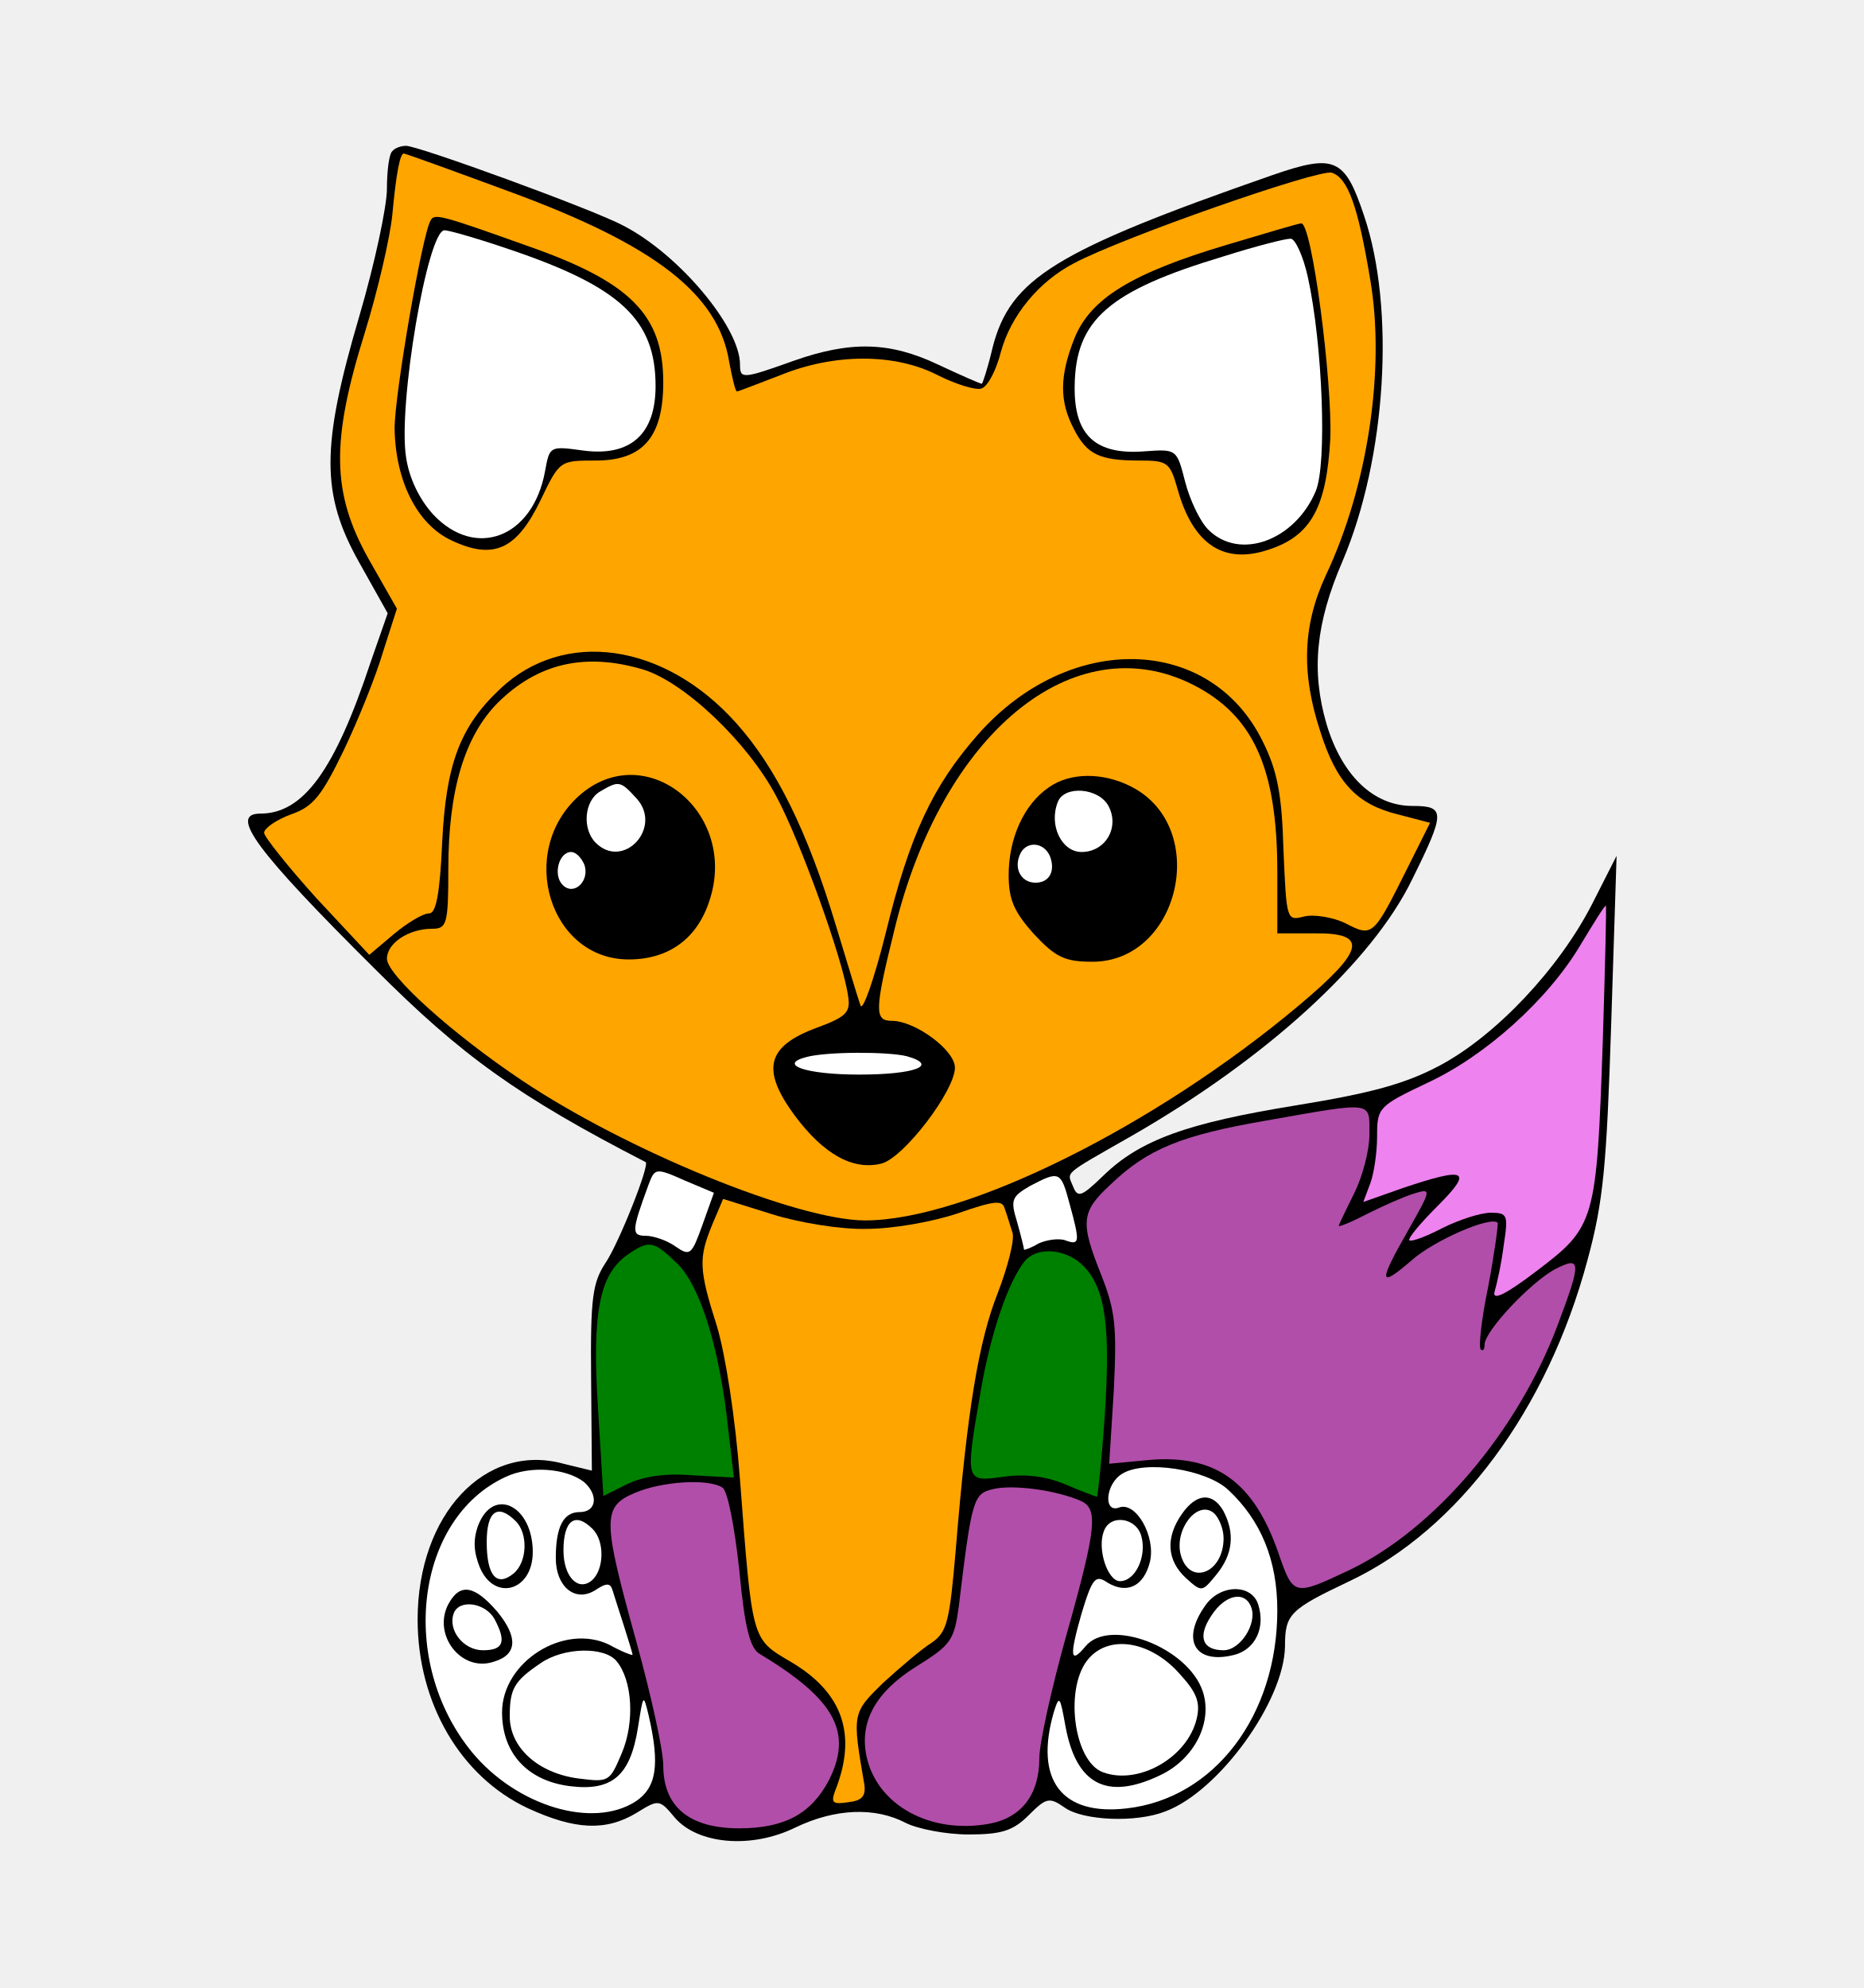
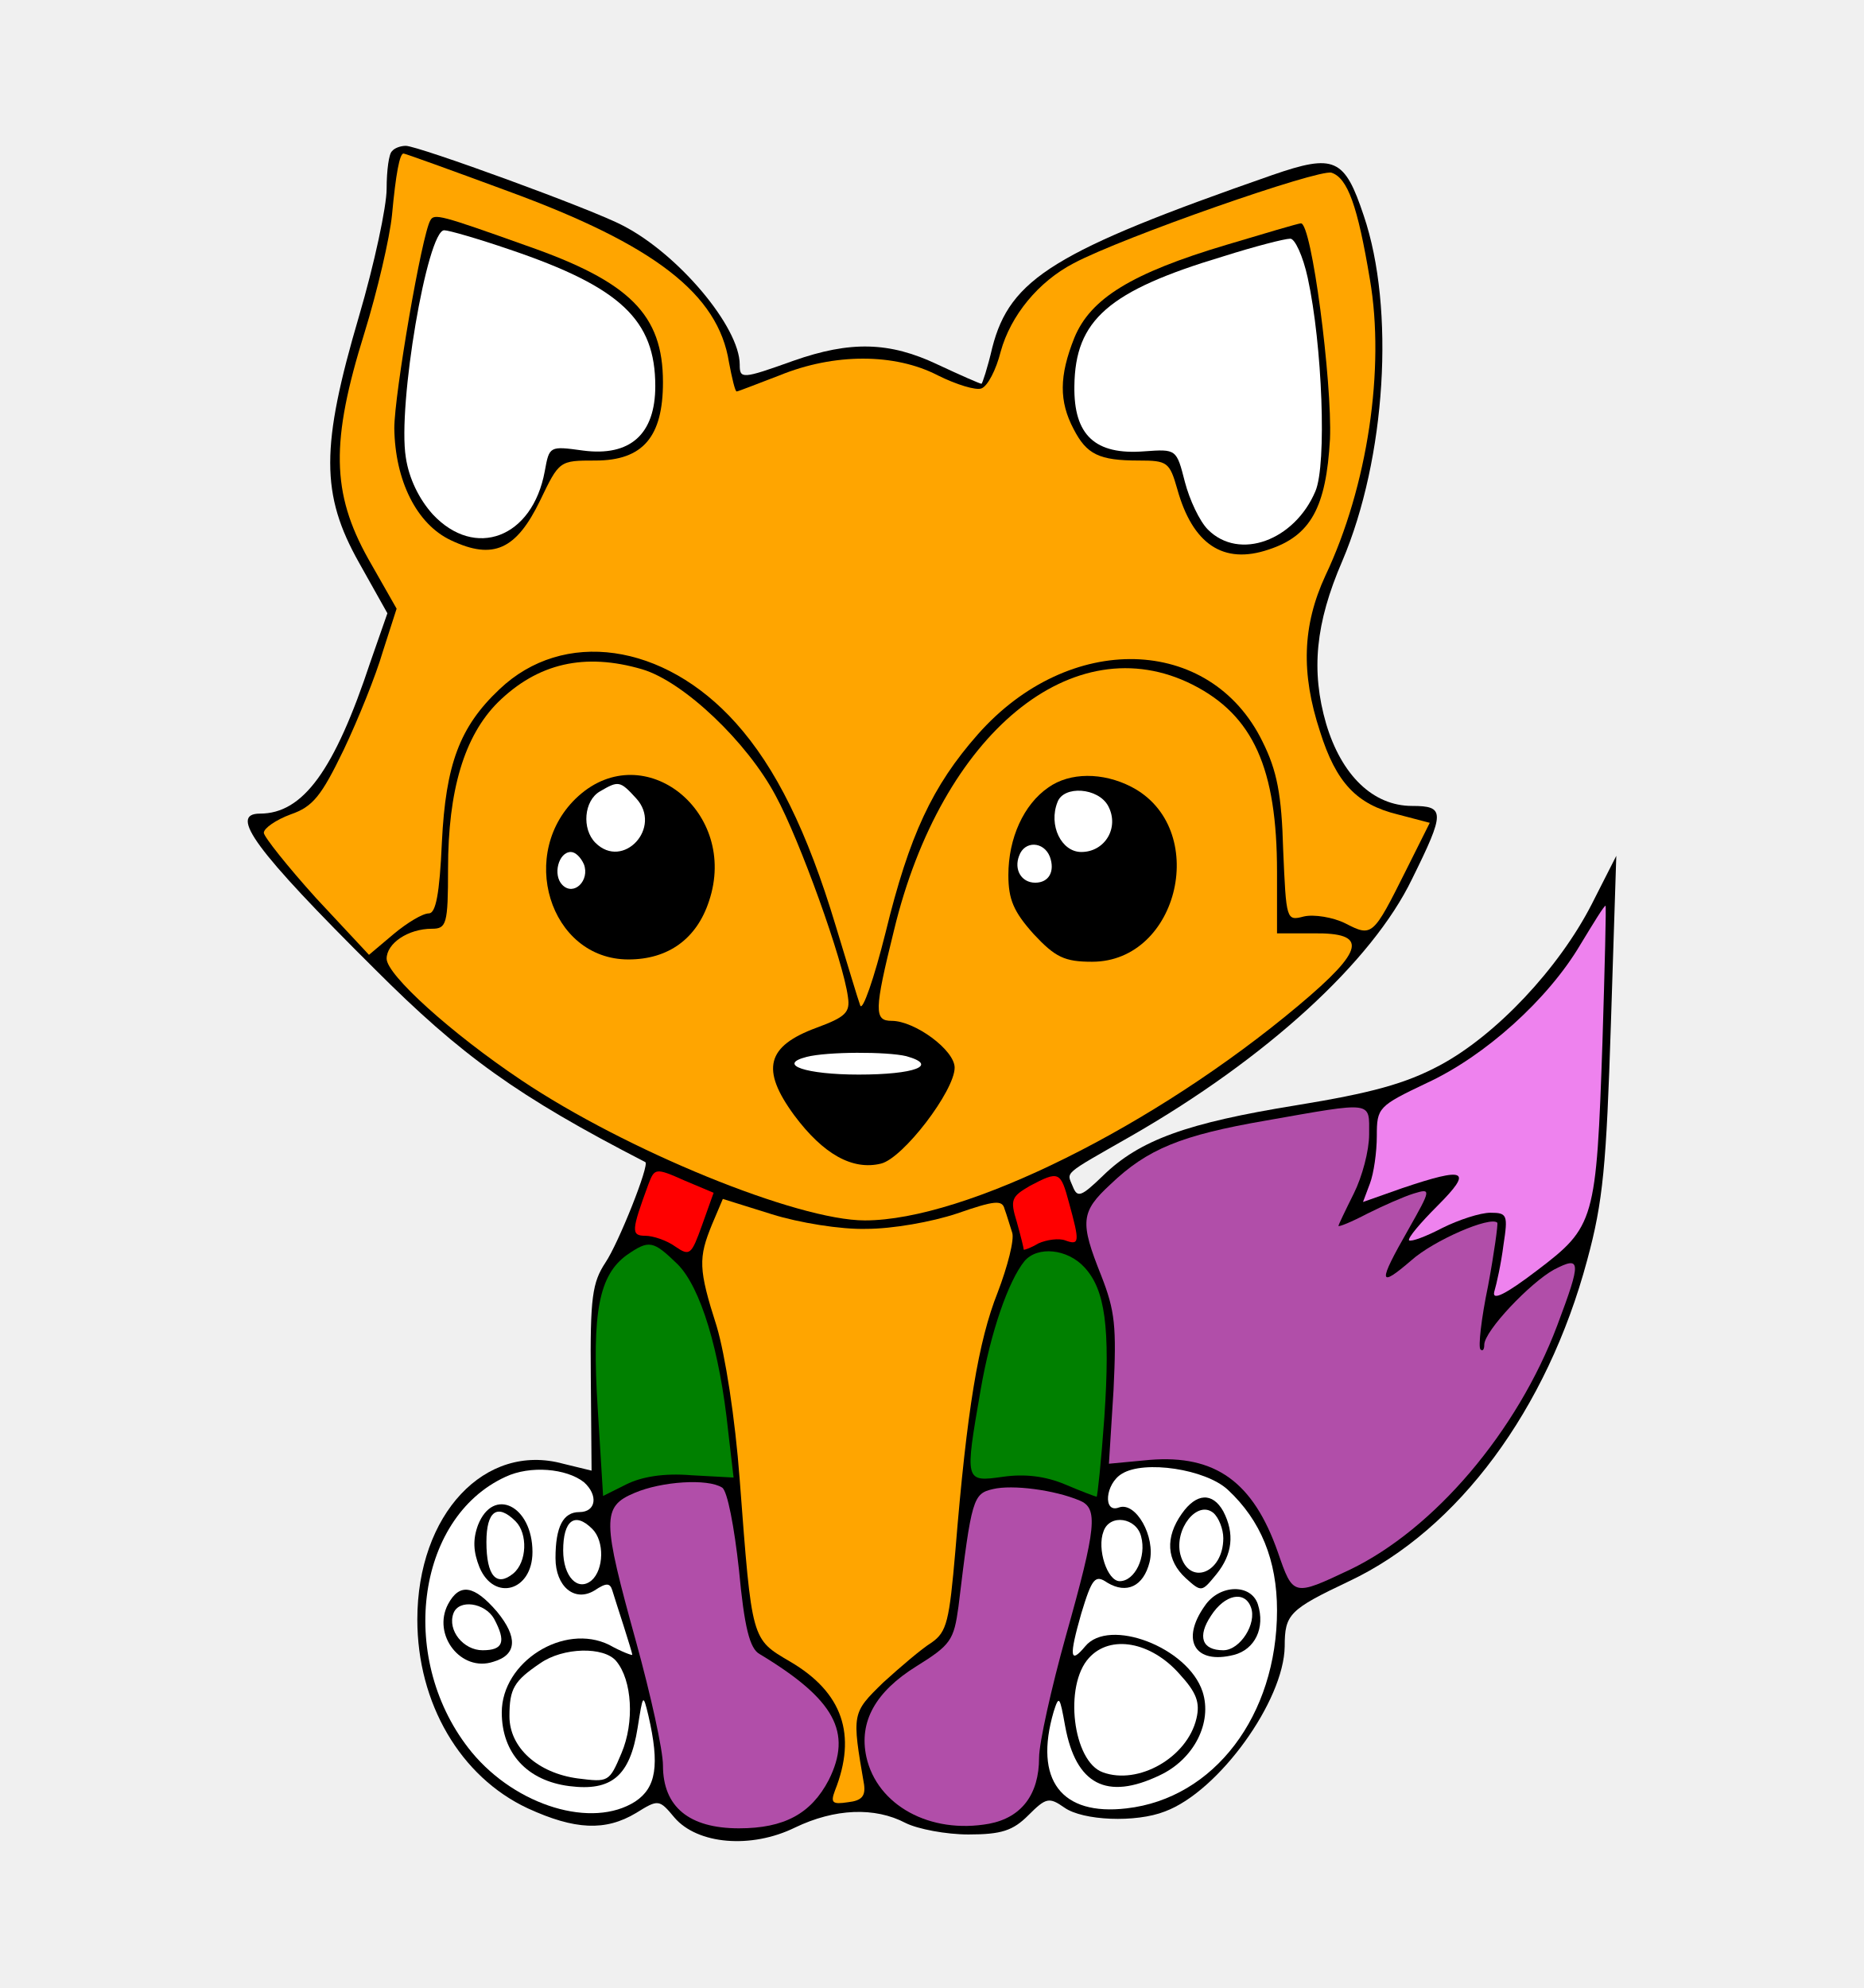
- <svg xmlns="http://www.w3.org/2000/svg" version="1.1" width="768" height="819.188">
+ <svg xmlns="http://www.w3.org/2000/svg" version="1.1" width="833" height="888.797">
  <defs>
    <clipPath id="clip-1">
-       <rect x="24.408" y="0" transform="scale(3.16289,3.16289)" width="194" height="259" id="clip-1" fill="none" />
+       <rect x="24.37" y="0" transform="scale(3.43165,3.43165)" width="194" height="259" id="clip-1" fill="none" />
    </clipPath>
  </defs>
  <g fill="none" fill-rule="nonzero" stroke="none" stroke-width="1" stroke-linecap="butt" stroke-linejoin="miter" stroke-miterlimit="10" stroke-dasharray="" stroke-dashoffset="0" font-family="none" font-weight="none" font-size="none" text-anchor="none" style="mix-blend-mode: normal">
    <g>
      <g>
        <g>
          <g>
            <g>
              <g>
                <g>
                  <g>
                    <g>
                      <g>
                        <g>
                          <g>
                            <g>
                              <g>
                                <g>
                                  <g>
-                                     <g clip-path="url(#clip-1)">
+                                     <g>
                                      <g>
-                                         <path d="M161.648,62.308c-1.265,0.949 -2.214,7.907 -2.214,15.498c0,7.275 -5.061,30.996 -11.386,52.503c-15.814,53.769 -15.814,73.378 0,101.528l11.703,20.875l-6.958,19.926c-14.865,44.913 -27.833,62.624 -45.545,62.624c-12.968,0 -2.214,14.865 47.443,64.206c35.424,35.424 58.513,52.187 111.332,79.388c1.898,0.949 -11.07,33.526 -16.447,41.433c-5.377,8.223 -6.326,14.233 -6.009,47.443l0.316,38.271l-11.703,-2.847c-32.261,-8.856 -60.094,20.875 -60.094,64.206c0,34.475 17.712,64.839 45.545,77.806c19.293,8.856 31.945,9.489 44.596,1.898c9.172,-5.693 9.489,-5.693 15.814,1.898c9.489,11.07 31.629,12.968 49.657,4.112c16.447,-7.907 32.894,-8.54 45.545,-1.898c5.061,2.53 16.763,4.744 25.935,4.744c13.6,0 18.345,-1.581 24.67,-7.907c7.275,-7.275 8.54,-7.591 14.865,-3.163c7.591,5.377 29.415,6.326 41.433,1.581c22.14,-8.223 49.024,-45.545 49.341,-68.001c0,-13.284 1.898,-15.182 26.568,-26.884c44.913,-21.191 81.602,-70.848 98.049,-132.207c6.642,-24.354 7.907,-39.219 9.805,-97.732l2.214,-68.95l-10.121,19.926c-13.6,26.568 -39.536,54.085 -62.624,66.42c-14.233,7.591 -28.149,11.386 -59.145,16.447c-44.913,7.275 -64.522,14.233 -79.704,29.098c-8.856,8.54 -10.437,9.172 -12.335,4.428c-2.53,-6.326 -4.744,-4.428 24.038,-20.875c55.666,-31.945 99.314,-71.797 115.761,-105.956c13.6,-27.517 13.6,-30.047 0,-30.047c-16.131,0 -29.098,-12.651 -35.424,-33.843c-6.326,-21.824 -4.428,-41.433 6.642,-67.053c18.028,-42.382 21.824,-104.058 8.856,-142.328c-7.907,-23.721 -12.019,-25.619 -37.638,-16.763c-89.825,31.312 -108.17,42.699 -115.444,71.164c-1.898,8.223 -4.112,14.865 -4.428,14.865c-0.633,0 -8.54,-3.479 -18.028,-7.907c-19.926,-9.489 -36.057,-9.805 -59.462,-1.581c-21.191,7.591 -22.14,7.591 -22.14,1.581c0,-15.498 -25.303,-45.545 -48.075,-57.248c-12.335,-6.642 -84.448,-32.894 -89.509,-32.894c-2.214,0 -4.744,0.949 -5.693,2.214z" fill="#000000" />
-                                         <path d="M209.407,78.755c60.411,22.14 86.662,42.382 91.09,70.532c1.265,6.642 2.53,12.019 3.163,12.019c0.633,0 8.54,-3.163 17.712,-6.642c22.456,-9.172 47.443,-9.172 65.155,0c7.591,3.795 15.814,6.326 18.028,5.377c2.53,-0.949 6.009,-7.591 7.907,-15.182c4.112,-14.865 15.498,-28.782 30.047,-36.373c20.242,-10.754 100.895,-38.903 106.272,-37.322c6.642,2.214 10.754,13.6 15.814,43.964c6.326,36.689 -0.949,85.397 -18.345,122.086c-9.489,20.559 -10.121,40.168 -2.214,64.206c6.642,21.191 15.182,30.047 31.945,34.159l13.284,3.479l-9.805,19.61c-13.6,27.201 -13.917,27.517 -24.987,21.824c-5.061,-2.53 -12.968,-3.795 -17.079,-2.847c-7.275,1.898 -7.275,1.581 -8.54,-27.517c-0.633,-22.773 -2.53,-32.577 -8.54,-44.596c-21.507,-43.964 -79.704,-45.545 -117.342,-2.847c-18.661,21.191 -28.149,41.433 -37.954,81.602c-4.744,18.977 -9.489,32.577 -10.437,30.047c-0.949,-2.53 -5.377,-17.396 -10.121,-32.894c-11.703,-38.903 -24.67,-65.155 -41.117,-83.499c-29.731,-33.21 -71.164,-38.903 -97.416,-13.917c-16.447,15.498 -22.14,30.996 -23.721,62.941c-0.949,21.507 -2.53,29.415 -5.377,29.415c-2.53,0 -8.856,3.795 -14.549,8.54l-10.121,8.54l-21.824,-23.405c-11.703,-12.968 -21.507,-25.303 -21.507,-26.884c0,-1.898 5.061,-5.377 11.07,-7.591c9.172,-3.163 12.651,-7.591 21.824,-26.568c6.009,-12.651 13.284,-30.68 16.131,-40.485l5.693,-17.712l-11.703,-20.559c-15.182,-27.201 -15.498,-48.392 -1.581,-92.988c5.377,-17.396 10.437,-39.219 11.386,-48.708c1.581,-17.079 3.163,-25.303 4.744,-25.303c0.633,0 19.926,6.958 43.015,15.498z" fill="#ffa500" />
-                                         <path d="M264.757,275.801c17.079,5.061 43.331,30.047 55.034,52.187c9.805,18.028 27.833,68.001 29.731,82.867c0.949,6.326 -0.949,8.223 -12.968,12.651c-20.559,7.591 -23.089,17.079 -9.172,36.057c12.019,16.131 24.038,22.773 35.74,19.926c9.172,-2.214 30.363,-30.047 30.363,-39.536c0,-7.275 -16.447,-19.293 -25.935,-19.293c-7.275,0 -7.275,-4.112 0.949,-37.322c19.61,-81.285 74.011,-125.882 123.035,-101.211c24.987,12.651 34.791,34.475 34.791,77.174v25.303h14.865c22.773,-0.316 21.507,6.642 -6.009,29.731c-59.145,49.657 -137.268,88.56 -178.701,88.56c-27.833,0 -98.365,-28.782 -141.696,-57.88c-28.782,-19.293 -55.35,-43.331 -55.35,-49.973c0,-6.326 8.856,-12.335 18.661,-12.335c6.009,0 6.642,-1.898 6.642,-24.67c0,-32.261 6.642,-54.717 20.559,-68.634c16.447,-16.131 35.74,-20.559 59.462,-13.6z" fill="#ffa500" />
-                                         <path d="M660.43,429.199c-2.53,74.011 -3.163,76.225 -26.884,94.253c-13.284,10.121 -18.661,12.651 -17.712,8.856c0.949,-3.163 2.847,-11.703 3.795,-19.293c1.898,-12.335 1.581,-13.284 -5.377,-13.284c-4.112,0 -12.968,2.847 -19.926,6.326c-6.642,3.479 -12.651,5.693 -13.6,5.061c-0.633,-0.949 4.744,-7.275 11.703,-14.233c14.865,-14.865 11.703,-16.131 -14.549,-7.275l-16.131,5.693l2.847,-7.591c1.581,-4.112 2.847,-12.968 2.847,-19.61c0,-11.703 0.633,-12.335 20.559,-21.824c24.038,-11.07 49.973,-34.475 63.257,-56.931c5.377,-8.856 9.805,-16.131 10.437,-16.131c0.316,0 -0.316,25.303 -1.265,55.983z" fill="#ee82ee" />
-                                         <path d="M373.559,435.209c13.6,3.795 3.479,7.591 -19.61,7.591c-21.824,0 -33.843,-4.112 -21.507,-7.275c8.54,-2.214 33.21,-2.214 41.117,-0.316z" fill="#ffffff" />
-                                         <path d="M564.279,467.47c0,6.642 -2.847,17.396 -6.326,24.354c-3.479,6.958 -6.326,12.968 -6.326,13.284c0,0.633 5.377,-1.581 12.019,-5.061c6.326,-3.163 14.865,-6.958 18.977,-8.223c7.275,-2.214 7.275,-1.898 -2.214,14.865c-12.651,22.14 -12.335,24.354 1.265,12.651c9.172,-8.223 32.577,-18.345 35.424,-15.498c0.316,0.633 -1.265,12.335 -3.795,25.935c-2.847,13.6 -4.112,25.303 -3.163,26.252c0.949,0.949 1.581,0 1.581,-1.898c0,-5.693 18.977,-25.619 28.782,-30.996c11.07,-5.693 11.386,-3.795 1.265,23.089c-16.447,43.647 -50.606,83.816 -85.397,100.579c-23.405,11.07 -23.405,11.07 -29.731,-7.275c-10.121,-28.782 -25.619,-40.168 -52.82,-37.954l-16.763,1.581l1.898,-30.363c1.265,-26.252 0.633,-32.577 -5.061,-47.127c-8.856,-22.14 -8.54,-26.252 3.795,-37.638c15.182,-14.549 29.098,-20.242 63.89,-26.252c44.913,-7.907 42.699,-8.223 42.699,5.693z" fill="#b14ea9" />
-                                         <path d="M289.427,504.792c-4.428,12.335 -5.061,12.968 -11.07,8.856c-3.479,-2.53 -9.172,-4.428 -12.335,-4.428c-6.009,0 -5.693,-2.214 1.265,-21.191c2.53,-6.642 2.847,-6.958 14.865,-1.581l12.019,5.061z" fill="#ffffff" />
-                                         <path d="M440.611,495.619c4.428,16.131 4.428,17.712 -1.581,15.498c-2.53,-0.949 -7.591,-0.316 -11.07,1.265c-3.163,1.898 -6.009,2.847 -6.009,2.53c0,-0.633 -1.265,-5.693 -2.847,-11.386c-2.847,-9.172 -2.214,-10.437 5.377,-14.865c12.019,-6.326 12.651,-6.009 16.131,6.958z" fill="#ffffff" />
-                                         <path d="M357.112,506.373c10.754,0 26.884,-2.847 37.322,-6.326c15.498,-5.377 18.661,-5.693 19.61,-1.898c0.949,2.53 2.214,6.958 3.163,9.805c0.949,2.847 -1.898,13.917 -6.009,24.67c-7.907,19.926 -12.651,48.075 -17.396,106.272c-2.53,29.098 -3.479,33.526 -9.805,37.954c-4.112,2.53 -12.968,10.121 -19.926,16.447c-12.968,12.651 -12.968,12.651 -7.907,42.066c0.633,4.744 -0.949,6.642 -6.642,7.275c-6.326,0.949 -7.275,0.316 -5.377,-4.744c9.172,-23.089 3.163,-40.485 -18.345,-53.136c-16.131,-9.489 -15.814,-8.223 -20.875,-74.96c-1.898,-25.619 -6.009,-51.555 -9.489,-63.257c-7.591,-23.721 -7.591,-28.149 -1.898,-42.066l4.428,-10.437l20.242,6.326c11.07,3.479 28.466,6.326 38.903,6.009z" fill="#ffa500" />
-                                         <path d="M279.306,520.922c9.489,9.489 17.396,35.424 20.875,68.95l2.214,18.977l-17.396,-0.949c-11.386,-0.949 -20.559,0.633 -26.884,3.795l-9.489,4.744l-2.214,-36.057c-2.53,-39.852 0.633,-55.034 12.019,-63.257c9.172,-6.326 10.754,-6.009 20.875,3.795z" fill="#008000" />
-                                         <path d="M446.937,522.187c8.54,9.172 10.754,24.67 8.223,61.992c-1.265,18.028 -2.847,32.577 -3.163,32.577c-0.316,0 -6.326,-2.214 -12.968,-5.061c-8.223,-3.479 -16.763,-4.428 -25.619,-3.163c-15.814,2.214 -15.814,2.214 -9.172,-36.057c4.112,-23.721 11.386,-44.596 18.028,-52.82c5.377,-6.326 17.712,-5.061 24.67,2.53z" fill="#008000" />
-                                         <path d="M240.719,610.747c6.009,5.377 5.061,12.335 -1.898,12.335c-6.642,0 -9.805,6.009 -9.805,18.977c0,11.703 7.907,18.345 16.131,13.284c4.744,-3.163 6.326,-3.163 7.275,0c0.633,2.214 2.847,8.856 4.744,14.865c1.898,6.009 3.479,11.07 3.479,11.703c0,0.316 -4.428,-1.265 -9.489,-4.112c-18.661,-9.172 -44.28,6.958 -44.28,27.833c0,16.763 10.437,28.149 27.833,30.363c17.396,2.214 24.987,-4.112 28.149,-24.038c2.214,-13.917 2.214,-14.233 4.428,-5.061c4.744,20.559 3.163,29.731 -5.377,35.424c-17.712,11.386 -49.024,1.898 -67.369,-20.242c-30.68,-37.322 -23.405,-96.467 13.917,-113.546c10.121,-4.744 24.987,-3.479 32.261,2.214z" fill="#ffffff" />
-                                         <path d="M506.082,613.91c13.6,12.651 20.242,29.098 20.242,49.657c0,43.331 -25.935,77.49 -61.992,81.602c-26.884,3.163 -38.271,-11.703 -30.047,-39.852c2.214,-6.958 2.53,-6.326 4.744,6.009c4.428,24.038 17.079,30.68 38.903,20.242c14.233,-6.642 21.824,-21.824 17.712,-34.475c-6.009,-18.345 -38.587,-30.68 -48.392,-18.661c-6.326,7.591 -6.642,4.112 -1.581,-13.6c4.428,-14.549 5.693,-16.131 10.754,-12.651c7.907,4.744 14.865,1.581 17.396,-8.54c2.53,-10.437 -5.693,-24.987 -12.651,-22.456c-6.642,2.53 -5.693,-9.805 1.265,-13.917c9.172,-5.693 34.475,-1.898 43.647,6.642z" fill="#ffffff" />
-                                         <path d="M297.65,612.961c2.214,1.265 5.061,16.447 6.958,33.843c2.214,23.721 4.428,32.577 8.54,34.791c30.996,18.661 38.271,32.261 28.466,51.871c-7.275,13.917 -18.345,19.926 -37.005,19.926c-20.559,0 -31.312,-8.856 -31.312,-25.935c0,-6.326 -5.061,-29.098 -11.07,-50.922c-13.917,-50.289 -14.233,-55.666 -0.633,-61.359c11.07,-4.744 30.047,-6.009 36.057,-2.214z" fill="#b14ea9" />
-                                         <path d="M445.039,618.338c7.591,3.163 6.958,10.754 -5.693,55.666c-6.009,21.507 -11.07,44.28 -11.07,50.289c0,15.182 -7.275,24.67 -20.559,27.201c-24.354,4.428 -46.178,-7.591 -50.606,-27.517c-3.163,-14.549 3.795,-26.884 20.559,-37.322c14.233,-8.856 15.498,-10.754 17.396,-24.67c5.377,-44.596 6.009,-46.494 14.233,-48.392c7.907,-1.898 25.303,0.316 35.74,4.744z" fill="#b14ea9" />
-                                         <path d="M244.198,630.041c5.061,5.061 4.744,16.763 -0.316,21.191c-5.693,4.744 -11.703,-1.581 -11.703,-12.335c0,-12.335 4.744,-16.131 12.019,-8.856z" fill="#ffffff" />
-                                         <path d="M470.342,633.204c2.214,8.223 -2.53,18.345 -8.856,18.345c-5.061,0 -9.489,-13.284 -6.642,-20.559c2.53,-7.275 13.6,-5.693 15.498,2.214z" fill="#ffffff" />
-                                         <path d="M486.156,689.819c6.958,7.591 8.54,11.703 6.958,18.345c-3.795,16.131 -24.038,27.517 -38.587,22.14c-12.335,-4.428 -16.131,-35.74 -5.693,-47.127c8.856,-9.805 25.619,-6.642 37.322,6.642z" fill="#ffffff" />
-                                         <path d="M254.003,684.442c6.642,7.907 7.591,25.303 2.214,37.954c-5.061,12.019 -5.377,12.019 -18.028,10.437c-16.447,-2.214 -28.149,-12.651 -28.149,-25.619c0,-11.386 1.898,-14.549 12.651,-21.824c9.489,-6.642 26.252,-6.958 31.312,-0.949z" fill="#ffffff" />
-                                         <path d="M177.462,90.774c-3.479,5.693 -14.865,71.797 -14.865,85.713c0.316,21.507 9.172,39.536 23.405,46.178c17.396,8.223 26.884,3.795 36.689,-16.447c7.907,-16.447 7.907,-16.447 22.773,-16.447c19.61,0 27.833,-9.805 27.833,-32.261c0,-27.833 -13.6,-41.433 -56.299,-56.299c-35.424,-12.651 -37.954,-13.284 -39.536,-10.437z" fill="#000000" />
-                                         <path d="M210.039,102.793c45.861,15.498 60.094,29.098 60.094,56.299c0,19.926 -10.437,29.098 -29.731,26.568c-13.917,-1.898 -13.917,-1.898 -15.814,8.54c-5.061,27.517 -28.782,36.373 -46.178,17.712c-5.693,-6.326 -9.805,-14.865 -11.07,-23.405c-3.479,-21.507 8.856,-93.62 15.814,-93.62c1.898,0 13.917,3.479 26.884,7.907z" fill="#ffffff" />
-                                         <path d="M505.45,100.895c-39.219,11.703 -55.983,22.14 -62.624,38.271c-6.326,15.814 -6.326,26.252 -0.316,37.638c5.377,10.437 10.437,12.968 26.884,12.968c11.703,0 12.651,0.633 15.814,11.703c6.326,22.773 18.977,31.312 37.638,24.987c17.396,-5.693 23.721,-17.396 25.303,-45.545c0.949,-23.405 -7.591,-89.509 -12.019,-88.876c-0.949,0 -14.865,4.112 -30.68,8.856z" fill="#000000" />
-                                         <path d="M538.976,114.495c6.009,27.517 7.907,76.857 3.163,87.927c-8.54,20.242 -31.312,28.782 -44.28,15.814c-3.479,-3.479 -7.591,-12.335 -9.489,-19.61c-3.479,-13.6 -3.479,-13.6 -16.763,-12.651c-20.242,1.581 -29.098,-6.642 -28.782,-26.884c0.316,-27.201 13.917,-39.219 61.359,-53.452c12.968,-4.112 25.303,-7.275 27.517,-7.275c1.898,-0.316 5.377,7.275 7.275,16.131z" fill="#ffffff" />
-                                         <path d="M238.505,327.988c-25.619,23.089 -12.019,67.369 20.559,67.369c16.447,0 28.149,-8.54 33.21,-24.038c12.335,-36.689 -26.568,-67.685 -53.769,-43.331z" fill="#000000" />
-                                         <path d="M262.226,328.937c11.07,12.019 -5.377,29.731 -16.763,18.345c-5.693,-5.693 -4.744,-17.396 1.898,-21.191c7.591,-4.428 8.223,-4.428 14.865,2.847z" fill="#ffffff" />
-                                         <path d="M240.719,356.137c2.53,6.642 -4.112,13.284 -8.856,8.54c-4.112,-4.112 -1.581,-13.6 3.479,-13.6c1.898,0 4.112,2.214 5.377,5.061z" fill="#ffffff" />
-                                         <path d="M432.072,324.509c-10.121,6.958 -16.447,20.875 -16.447,36.057c0,10.121 2.214,15.182 10.437,24.354c8.856,9.489 12.651,11.386 24.038,11.386c36.057,0 48.708,-55.35 16.131,-72.113c-11.703,-6.009 -25.303,-6.009 -34.159,0.316z" fill="#000000" />
-                                         <path d="M456.742,332.1c4.744,8.856 -1.265,18.977 -11.07,18.977c-8.223,0 -13.6,-11.07 -9.805,-20.559c2.53,-6.958 16.763,-6.009 20.875,1.581z" fill="#ffffff" />
-                                         <path d="M432.704,352.975c2.214,6.009 -0.316,10.754 -6.009,10.754c-5.693,0 -8.856,-5.377 -6.642,-11.07c2.214,-6.326 10.121,-6.009 12.651,0.316z" fill="#ffffff" />
-                                         <path d="M197.072,628.459c-2.214,6.009 -1.898,11.07 0.633,17.396c6.009,14.233 21.824,9.805 21.824,-6.326c0,-18.977 -16.131,-27.201 -22.456,-11.07z" fill="#000000" />
-                                         <path d="M212.57,626.878c5.061,5.061 4.744,16.763 -0.949,21.507c-6.958,5.693 -11.07,0.949 -11.07,-12.968c0,-12.651 4.428,-16.131 12.019,-8.54z" fill="#ffffff" />
-                                         <path d="M184.736,661.037c-6.642,12.651 5.377,28.149 18.661,23.721c9.805,-2.847 10.121,-10.121 1.581,-20.559c-9.489,-11.07 -15.498,-12.019 -20.242,-3.163z" fill="#000000" />
-                                         <path d="M203.714,667.046c5.061,9.489 3.795,12.968 -4.744,12.968c-7.907,0 -14.549,-8.223 -12.019,-15.182c2.214,-6.009 12.968,-4.428 16.763,2.214z" fill="#ffffff" />
-                                         <path d="M487.105,623.715c-6.958,9.805 -6.326,19.293 1.581,26.568c6.642,6.009 6.642,5.693 12.651,-1.581c6.642,-8.223 7.591,-16.763 2.847,-25.935c-4.428,-7.907 -11.07,-7.591 -17.079,0.949z" fill="#000000" />
-                                         <path d="M504.185,633.836c0,14.549 -14.233,19.926 -17.712,6.642c-2.53,-10.437 6.958,-22.456 13.6,-17.079c2.214,1.898 4.112,6.642 4.112,10.437z" fill="#ffffff" />
-                                         <path d="M496.594,661.669c-10.121,14.233 -4.112,24.354 12.019,20.242c8.54,-2.214 12.968,-11.07 9.805,-20.875c-2.847,-8.54 -15.814,-8.223 -21.824,0.633z" fill="#000000" />
-                                         <path d="M515.571,662.302c2.53,6.642 -4.428,17.712 -11.386,17.712c-8.856,0 -10.754,-5.693 -5.061,-14.233c5.693,-8.856 13.917,-10.437 16.447,-3.479z" fill="#ffffff" />
+                                         <g clip-path="url(#clip-1)">
+                                           <g>
+                                             <path d="M175.253,67.603c-1.373,1.03 -2.402,8.579 -2.402,16.815c0,7.893 -5.491,33.63 -12.354,56.965c-17.158,58.337 -17.158,79.613 0,110.155l12.697,22.649l-7.55,21.619c-16.129,48.729 -30.198,67.946 -49.415,67.946c-14.07,0 -2.402,16.129 51.474,69.662c38.434,38.434 63.485,56.622 120.793,86.133c2.059,1.03 -12.011,36.375 -17.844,44.954c-5.834,8.922 -6.863,15.442 -6.52,51.474l0.343,41.522l-12.697,-3.088c-35.002,-9.609 -65.201,22.649 -65.201,69.662c0,37.405 19.217,70.348 49.415,84.418c20.933,9.609 34.659,10.295 48.386,2.059c9.952,-6.177 10.295,-6.177 17.158,2.059c10.295,12.011 34.316,14.07 53.876,4.461c17.844,-8.579 35.689,-9.265 49.415,-2.059c5.491,2.745 18.188,5.147 28.139,5.147c14.756,0 19.903,-1.716 26.767,-8.579c7.893,-7.893 9.265,-8.236 16.129,-3.432c8.236,5.834 31.914,6.863 44.954,1.716c24.021,-8.922 53.19,-49.415 53.533,-73.78c0,-14.413 2.059,-16.472 28.826,-29.169c48.729,-22.992 88.536,-76.868 106.38,-143.441c7.206,-26.423 8.579,-42.552 10.638,-106.037l2.402,-74.809l-10.981,21.619c-14.756,28.826 -42.895,58.681 -67.946,72.064c-15.442,8.236 -30.541,12.354 -64.171,17.844c-48.729,7.893 -70.005,15.442 -86.477,31.571c-9.609,9.265 -11.324,9.952 -13.383,4.804c-2.745,-6.863 -5.147,-4.804 26.08,-22.649c60.396,-34.659 107.753,-77.898 125.597,-114.959c14.756,-29.855 14.756,-32.6 0,-32.6c-17.501,0 -31.571,-13.726 -38.434,-36.718c-6.863,-23.678 -4.804,-44.954 7.206,-72.75c19.56,-45.984 23.678,-112.9 9.609,-154.422c-8.579,-25.737 -13.04,-27.796 -40.836,-18.188c-97.458,33.973 -117.361,46.327 -125.254,77.211c-2.059,8.922 -4.461,16.129 -4.804,16.129c-0.686,0 -9.265,-3.775 -19.56,-8.579c-21.619,-10.295 -39.12,-10.638 -64.514,-1.716c-22.992,8.236 -24.021,8.236 -24.021,1.716c0,-16.815 -27.453,-49.415 -52.16,-62.112c-13.383,-7.206 -91.624,-35.689 -97.115,-35.689c-2.402,0 -5.147,1.03 -6.177,2.402z" fill="#000000" />
+                                             <path d="M227.071,85.447c65.544,24.021 94.026,45.984 98.83,76.525c1.373,7.206 2.745,13.04 3.432,13.04c0.686,0 9.265,-3.432 19.217,-7.206c24.364,-9.952 51.474,-9.952 70.691,0c8.236,4.118 17.158,6.863 19.56,5.834c2.745,-1.03 6.52,-8.236 8.579,-16.472c4.461,-16.129 16.815,-31.228 32.6,-39.464c21.962,-11.668 109.468,-42.209 115.302,-40.493c7.206,2.402 11.668,14.756 17.158,47.699c6.863,39.807 -1.03,92.653 -19.903,132.46c-10.295,22.305 -10.981,43.581 -2.402,69.662c7.206,22.992 16.472,32.6 34.659,37.061l14.413,3.775l-10.638,21.276c-14.756,29.512 -15.099,29.855 -27.11,23.678c-5.491,-2.745 -14.07,-4.118 -18.531,-3.088c-7.893,2.059 -7.893,1.716 -9.265,-29.855c-0.686,-24.708 -2.745,-35.346 -9.265,-48.386c-23.335,-47.699 -86.477,-49.415 -127.313,-3.088c-20.247,22.992 -30.541,44.954 -41.179,88.536c-5.147,20.59 -10.295,35.346 -11.324,32.6c-1.03,-2.745 -5.834,-18.874 -10.981,-35.689c-12.697,-42.209 -26.767,-70.691 -44.611,-90.595c-32.257,-36.032 -77.211,-42.209 -105.694,-15.099c-17.844,16.815 -24.021,33.63 -25.737,68.289c-1.03,23.335 -2.745,31.914 -5.834,31.914c-2.745,0 -9.609,4.118 -15.785,9.265l-10.981,9.265l-23.678,-25.394c-12.697,-14.07 -23.335,-27.453 -23.335,-29.169c0,-2.059 5.491,-5.834 12.011,-8.236c9.952,-3.432 13.726,-8.236 23.678,-28.826c6.52,-13.726 14.413,-33.287 17.501,-43.925l6.177,-19.217l-12.697,-22.305c-16.472,-29.512 -16.815,-52.504 -1.716,-100.889c5.834,-18.874 11.324,-42.552 12.354,-52.847c1.716,-18.531 3.432,-27.453 5.147,-27.453c0.686,0 21.619,7.55 46.67,16.815z" fill="#ffa500" />
+                                             <path d="M287.124,299.236c18.531,5.491 47.013,32.6 59.71,56.622c10.638,19.56 30.198,73.78 32.257,89.908c1.03,6.863 -1.03,8.922 -14.07,13.726c-22.305,8.236 -25.051,18.531 -9.952,39.12c13.04,17.501 26.08,24.708 38.777,21.619c9.952,-2.402 32.943,-32.6 32.943,-42.895c0,-7.893 -17.844,-20.933 -28.139,-20.933c-7.893,0 -7.893,-4.461 1.03,-40.493c21.276,-88.192 80.3,-136.578 133.49,-109.812c27.11,13.726 37.748,37.405 37.748,83.731v27.453h16.129c24.708,-0.343 23.335,7.206 -6.52,32.257c-64.171,53.876 -148.932,96.085 -193.886,96.085c-30.198,0 -106.723,-31.228 -153.736,-62.798c-31.228,-20.933 -60.053,-47.013 -60.053,-54.219c0,-6.863 9.609,-13.383 20.247,-13.383c6.52,0 7.206,-2.059 7.206,-26.767c0,-35.002 7.206,-59.367 22.305,-74.466c17.844,-17.501 38.777,-22.305 64.514,-14.756z" fill="#ffa500" />
+                                             <path d="M716.418,465.669c-2.745,80.3 -3.432,82.702 -29.169,102.262c-14.413,10.981 -20.247,13.726 -19.217,9.609c1.03,-3.432 3.088,-12.697 4.118,-20.933c2.059,-13.383 1.716,-14.413 -5.834,-14.413c-4.461,0 -14.07,3.088 -21.619,6.863c-7.206,3.775 -13.726,6.177 -14.756,5.491c-0.686,-1.03 5.147,-7.893 12.697,-15.442c16.129,-16.129 12.697,-17.501 -15.785,-7.893l-17.501,6.177l3.088,-8.236c1.716,-4.461 3.088,-14.07 3.088,-21.276c0,-12.697 0.686,-13.383 22.305,-23.678c26.08,-12.011 54.219,-37.405 68.632,-61.769c5.834,-9.609 10.638,-17.501 11.324,-17.501c0.343,0 -0.343,27.453 -1.373,60.739z" fill="#ee82ee" />
+                                             <path d="M405.171,472.19c14.756,4.118 3.775,8.236 -21.276,8.236c-23.678,0 -36.718,-4.461 -23.335,-7.893c9.265,-2.402 36.032,-2.402 44.611,-0.343z" fill="#ffffff" />
+                                             <path d="M612.097,507.192c0,7.206 -3.088,18.874 -6.863,26.423c-3.775,7.55 -6.863,14.07 -6.863,14.413c0,0.686 5.834,-1.716 13.04,-5.491c6.863,-3.432 16.129,-7.55 20.59,-8.922c7.893,-2.402 7.893,-2.059 -2.402,16.129c-13.726,24.021 -13.383,26.423 1.373,13.726c9.952,-8.922 35.346,-19.903 38.434,-16.815c0.343,0.686 -1.373,13.383 -4.118,28.139c-3.088,14.756 -4.461,27.453 -3.432,28.482c1.03,1.03 1.716,0 1.716,-2.059c0,-6.177 20.59,-27.796 31.228,-33.63c12.011,-6.177 12.354,-4.118 1.373,25.051c-17.844,47.356 -54.906,90.938 -92.653,109.125c-25.394,12.011 -25.394,12.011 -32.257,-7.893c-10.981,-31.228 -27.796,-43.581 -57.308,-41.179l-18.188,1.716l2.059,-32.943c1.373,-28.482 0.686,-35.346 -5.491,-51.131c-9.609,-24.021 -9.265,-28.482 4.118,-40.836c16.472,-15.785 31.571,-21.962 69.319,-28.482c48.729,-8.579 46.327,-8.922 46.327,6.177z" fill="#b14ea9" />
+                                             <path d="M313.89,547.685c-4.804,13.383 -5.491,14.07 -12.011,9.609c-3.775,-2.745 -9.952,-4.804 -13.383,-4.804c-6.52,0 -6.177,-2.402 1.373,-22.992c2.745,-7.206 3.088,-7.55 16.129,-1.716l13.04,5.491z" fill="#ff0000" />
+                                             <path d="M477.921,537.733c4.804,17.501 4.804,19.217 -1.716,16.815c-2.745,-1.03 -8.236,-0.343 -12.011,1.373c-3.432,2.059 -6.52,3.088 -6.52,2.745c0,-0.686 -1.373,-6.177 -3.088,-12.354c-3.088,-9.952 -2.402,-11.324 5.834,-16.129c13.04,-6.863 13.726,-6.52 17.501,7.55z" fill="#ff0000" />
+                                             <path d="M387.327,549.401c11.668,0 29.169,-3.088 40.493,-6.863c16.815,-5.834 20.247,-6.177 21.276,-2.059c1.03,2.745 2.402,7.55 3.432,10.638c1.03,3.088 -2.059,15.099 -6.52,26.767c-8.579,21.619 -13.726,52.16 -18.874,115.302c-2.745,31.571 -3.775,36.375 -10.638,41.179c-4.461,2.745 -14.07,10.981 -21.619,17.844c-14.07,13.726 -14.07,13.726 -8.579,45.64c0.686,5.147 -1.03,7.206 -7.206,7.893c-6.863,1.03 -7.893,0.343 -5.834,-5.147c9.952,-25.051 3.432,-43.925 -19.903,-57.651c-17.501,-10.295 -17.158,-8.922 -22.649,-81.329c-2.059,-27.796 -6.52,-55.935 -10.295,-68.632c-8.236,-25.737 -8.236,-30.541 -2.059,-45.64l4.804,-11.324l21.962,6.863c12.011,3.775 30.884,6.863 42.209,6.52z" fill="#ffa500" />
+                                             <path d="M302.909,565.186c10.295,10.295 18.874,38.434 22.649,74.809l2.402,20.59l-18.874,-1.03c-12.354,-1.03 -22.305,0.686 -29.169,4.118l-10.295,5.147l-2.402,-39.12c-2.745,-43.238 0.686,-59.71 13.04,-68.632c9.952,-6.863 11.668,-6.52 22.649,4.118z" fill="#008000" />
+                                             <path d="M484.785,566.559c9.265,9.952 11.668,26.767 8.922,67.26c-1.373,19.56 -3.088,35.346 -3.432,35.346c-0.343,0 -6.863,-2.402 -14.07,-5.491c-8.922,-3.775 -18.188,-4.804 -27.796,-3.432c-17.158,2.402 -17.158,2.402 -9.952,-39.12c4.461,-25.737 12.354,-48.386 19.56,-57.308c5.834,-6.863 19.217,-5.491 26.767,2.745z" fill="#008000" />
+                                             <path d="M261.044,662.644c6.52,5.834 5.491,13.383 -2.059,13.383c-7.206,0 -10.638,6.52 -10.638,20.59c0,12.697 8.579,19.903 17.501,14.413c5.147,-3.432 6.863,-3.432 7.893,0c0.686,2.402 3.088,9.609 5.147,16.129c2.059,6.52 3.775,12.011 3.775,12.697c0,0.343 -4.804,-1.373 -10.295,-4.461c-20.247,-9.952 -48.043,7.55 -48.043,30.198c0,18.188 11.324,30.541 30.198,32.943c18.874,2.402 27.11,-4.461 30.541,-26.08c2.402,-15.099 2.402,-15.442 4.804,-5.491c5.147,22.305 3.432,32.257 -5.834,38.434c-19.217,12.354 -53.19,2.059 -73.093,-21.962c-33.287,-40.493 -25.394,-104.664 15.099,-123.195c10.981,-5.147 27.11,-3.775 35.002,2.402z" fill="#ffffff" />
+                                             <path d="M548.956,666.075c14.756,13.726 21.962,31.571 21.962,53.876c0,47.013 -28.139,84.074 -67.26,88.536c-29.169,3.432 -41.522,-12.697 -32.6,-43.238c2.402,-7.55 2.745,-6.863 5.147,6.52c4.804,26.08 18.531,33.287 42.209,21.962c15.442,-7.206 23.678,-23.678 19.217,-37.405c-6.52,-19.903 -41.866,-33.287 -52.504,-20.247c-6.863,8.236 -7.206,4.461 -1.716,-14.756c4.804,-15.785 6.177,-17.501 11.668,-13.726c8.579,5.147 16.129,1.716 18.874,-9.265c2.745,-11.324 -6.177,-27.11 -13.726,-24.364c-7.206,2.745 -6.177,-10.638 1.373,-15.099c9.952,-6.177 37.405,-2.059 47.356,7.206z" fill="#ffffff" />
+                                             <path d="M322.812,665.046c2.402,1.373 5.491,17.844 7.55,36.718c2.402,25.737 4.804,35.346 9.265,37.748c33.63,20.247 41.522,35.002 30.884,56.278c-7.893,15.099 -19.903,21.619 -40.15,21.619c-22.305,0 -33.973,-9.609 -33.973,-28.139c0,-6.863 -5.491,-31.571 -12.011,-55.249c-15.099,-54.563 -15.442,-60.396 -0.686,-66.573c12.011,-5.147 32.6,-6.52 39.12,-2.402z" fill="#b14ea9" />
+                                             <path d="M482.726,670.88c8.236,3.432 7.55,11.668 -6.177,60.396c-6.52,23.335 -12.011,48.043 -12.011,54.563c0,16.472 -7.893,26.767 -22.305,29.512c-26.423,4.804 -50.101,-8.236 -54.906,-29.855c-3.432,-15.785 4.118,-29.169 22.305,-40.493c15.442,-9.609 16.815,-11.668 18.874,-26.767c5.834,-48.386 6.52,-50.445 15.442,-52.504c8.579,-2.059 27.453,0.343 38.777,5.147z" fill="#b14ea9" />
+                                             <path d="M264.818,683.577c5.491,5.491 5.147,18.188 -0.343,22.992c-6.177,5.147 -12.697,-1.716 -12.697,-13.383c0,-13.383 5.147,-17.501 13.04,-9.609z" fill="#ffffff" />
+                                             <path d="M510.178,687.008c2.402,8.922 -2.745,19.903 -9.609,19.903c-5.491,0 -10.295,-14.413 -7.206,-22.305c2.745,-7.893 14.756,-6.177 16.815,2.402z" fill="#ffffff" />
+                                             <path d="M527.336,748.434c7.55,8.236 9.265,12.697 7.55,19.903c-4.118,17.501 -26.08,29.855 -41.866,24.021c-13.383,-4.804 -17.501,-38.777 -6.177,-51.131c9.609,-10.638 27.796,-7.206 40.493,7.206z" fill="#ffffff" />
+                                             <path d="M275.456,742.6c7.206,8.579 8.236,27.453 2.402,41.179c-5.491,13.04 -5.834,13.04 -19.56,11.324c-17.844,-2.402 -30.541,-13.726 -30.541,-27.796c0,-12.354 2.059,-15.785 13.726,-23.678c10.295,-7.206 28.482,-7.55 33.973,-1.03z" fill="#ffffff" />
+                                             <path d="M192.411,98.487c-3.775,6.177 -16.129,77.898 -16.129,92.997c0.343,23.335 9.952,42.895 25.394,50.101c18.874,8.922 29.169,4.118 39.807,-17.844c8.579,-17.844 8.579,-17.844 24.708,-17.844c21.276,0 30.198,-10.638 30.198,-35.002c0,-30.198 -14.756,-44.954 -61.083,-61.083c-38.434,-13.726 -41.179,-14.413 -42.895,-11.324z" fill="#000000" />
+                                             <path d="M227.757,111.527c49.758,16.815 65.201,31.571 65.201,61.083c0,21.619 -11.324,31.571 -32.257,28.826c-15.099,-2.059 -15.099,-2.059 -17.158,9.265c-5.491,29.855 -31.228,39.464 -50.101,19.217c-6.177,-6.863 -10.638,-16.129 -12.011,-25.394c-3.775,-23.335 9.609,-101.576 17.158,-101.576c2.059,0 15.099,3.775 29.169,8.579z" fill="#ffffff" />
+                                             <path d="M548.269,109.468c-42.552,12.697 -60.739,24.021 -67.946,41.522c-6.863,17.158 -6.863,28.482 -0.343,40.836c5.834,11.324 11.324,14.07 29.169,14.07c12.697,0 13.726,0.686 17.158,12.697c6.863,24.708 20.59,33.973 40.836,27.11c18.874,-6.177 25.737,-18.874 27.453,-49.415c1.03,-25.394 -8.236,-97.115 -13.04,-96.428c-1.03,0 -16.129,4.461 -33.287,9.609z" fill="#000000" />
+                                             <path d="M584.644,124.224c6.52,29.855 8.579,83.388 3.432,95.399c-9.265,21.962 -33.973,31.228 -48.043,17.158c-3.775,-3.775 -8.236,-13.383 -10.295,-21.276c-3.775,-14.756 -3.775,-14.756 -18.188,-13.726c-21.962,1.716 -31.571,-7.206 -31.228,-29.169c0.343,-29.512 15.099,-42.552 66.573,-57.994c14.07,-4.461 27.453,-7.893 29.855,-7.893c2.059,-0.343 5.834,7.893 7.893,17.501z" fill="#ffffff" />
+                                             <path d="M258.641,355.858c-27.796,25.051 -13.04,73.093 22.305,73.093c17.844,0 30.541,-9.265 36.032,-26.08c13.383,-39.807 -28.826,-73.436 -58.337,-47.013z" fill="#000000" />
+                                             <path d="M284.378,356.887c12.011,13.04 -5.834,32.257 -18.188,19.903c-6.177,-6.177 -5.147,-18.874 2.059,-22.992c8.236,-4.804 8.922,-4.804 16.129,3.088z" fill="#ffffff" />
+                                             <path d="M261.044,386.399c2.745,7.206 -4.461,14.413 -9.609,9.265c-4.461,-4.461 -1.716,-14.756 3.775,-14.756c2.059,0 4.461,2.402 5.834,5.491z" fill="#ffffff" />
+                                             <path d="M468.656,352.083c-10.981,7.55 -17.844,22.649 -17.844,39.12c0,10.981 2.402,16.472 11.324,26.423c9.609,10.295 13.726,12.354 26.08,12.354c39.12,0 52.847,-60.053 17.501,-78.241c-12.697,-6.52 -27.453,-6.52 -37.061,0.343z" fill="#000000" />
+                                             <path d="M495.422,360.319c5.147,9.609 -1.373,20.59 -12.011,20.59c-8.922,0 -14.756,-12.011 -10.638,-22.305c2.745,-7.55 18.188,-6.52 22.649,1.716z" fill="#ffffff" />
+                                             <path d="M469.342,382.968c2.402,6.52 -0.343,11.668 -6.52,11.668c-6.177,0 -9.609,-5.834 -7.206,-12.011c2.402,-6.863 10.981,-6.52 13.726,0.343z" fill="#ffffff" />
+                                             <path d="M213.687,681.861c-2.402,6.52 -2.059,12.011 0.686,18.874c6.52,15.442 23.678,10.638 23.678,-6.863c0,-20.59 -17.501,-29.512 -24.364,-12.011z" fill="#000000" />
+                                             <path d="M230.502,680.145c5.491,5.491 5.147,18.188 -1.03,23.335c-7.55,6.177 -12.011,1.03 -12.011,-14.07c0,-13.726 4.804,-17.501 13.04,-9.265z" fill="#ffffff" />
+                                             <path d="M200.304,717.206c-7.206,13.726 5.834,30.541 20.247,25.737c10.638,-3.088 10.981,-10.981 1.716,-22.305c-10.295,-12.011 -16.815,-13.04 -21.962,-3.432z" fill="#000000" />
+                                             <path d="M220.894,723.727c5.491,10.295 4.118,14.07 -5.147,14.07c-8.579,0 -15.785,-8.922 -13.04,-16.472c2.402,-6.52 14.07,-4.804 18.188,2.402z" fill="#ffffff" />
+                                             <path d="M528.366,676.713c-7.55,10.638 -6.863,20.933 1.716,28.826c7.206,6.52 7.206,6.177 13.726,-1.716c7.206,-8.922 8.236,-18.188 3.088,-28.139c-4.804,-8.579 -12.011,-8.236 -18.531,1.03z" fill="#000000" />
+                                             <path d="M546.897,687.695c0,15.785 -15.442,21.619 -19.217,7.206c-2.745,-11.324 7.55,-24.364 14.756,-18.531c2.402,2.059 4.461,7.206 4.461,11.324z" fill="#ffffff" />
+                                             <path d="M538.661,717.893c-10.981,15.442 -4.461,26.423 13.04,21.962c9.265,-2.402 14.07,-12.011 10.638,-22.649c-3.088,-9.265 -17.158,-8.922 -23.678,0.686z" fill="#000000" />
+                                             <path d="M559.25,718.579c2.745,7.206 -4.804,19.217 -12.354,19.217c-9.609,0 -11.668,-6.177 -5.491,-15.442c6.177,-9.609 15.099,-11.324 17.844,-3.775z" fill="#ffffff" />
+                                           </g>
+                                         </g>
                                      </g>
                                    </g>
                                  </g>
                                </g>
                              </g>
                            </g>
                          </g>
                        </g>
                      </g>
                    </g>
                  </g>
                </g>
              </g>
            </g>
          </g>
        </g>
      </g>
    </g>
  </g>
</svg>
